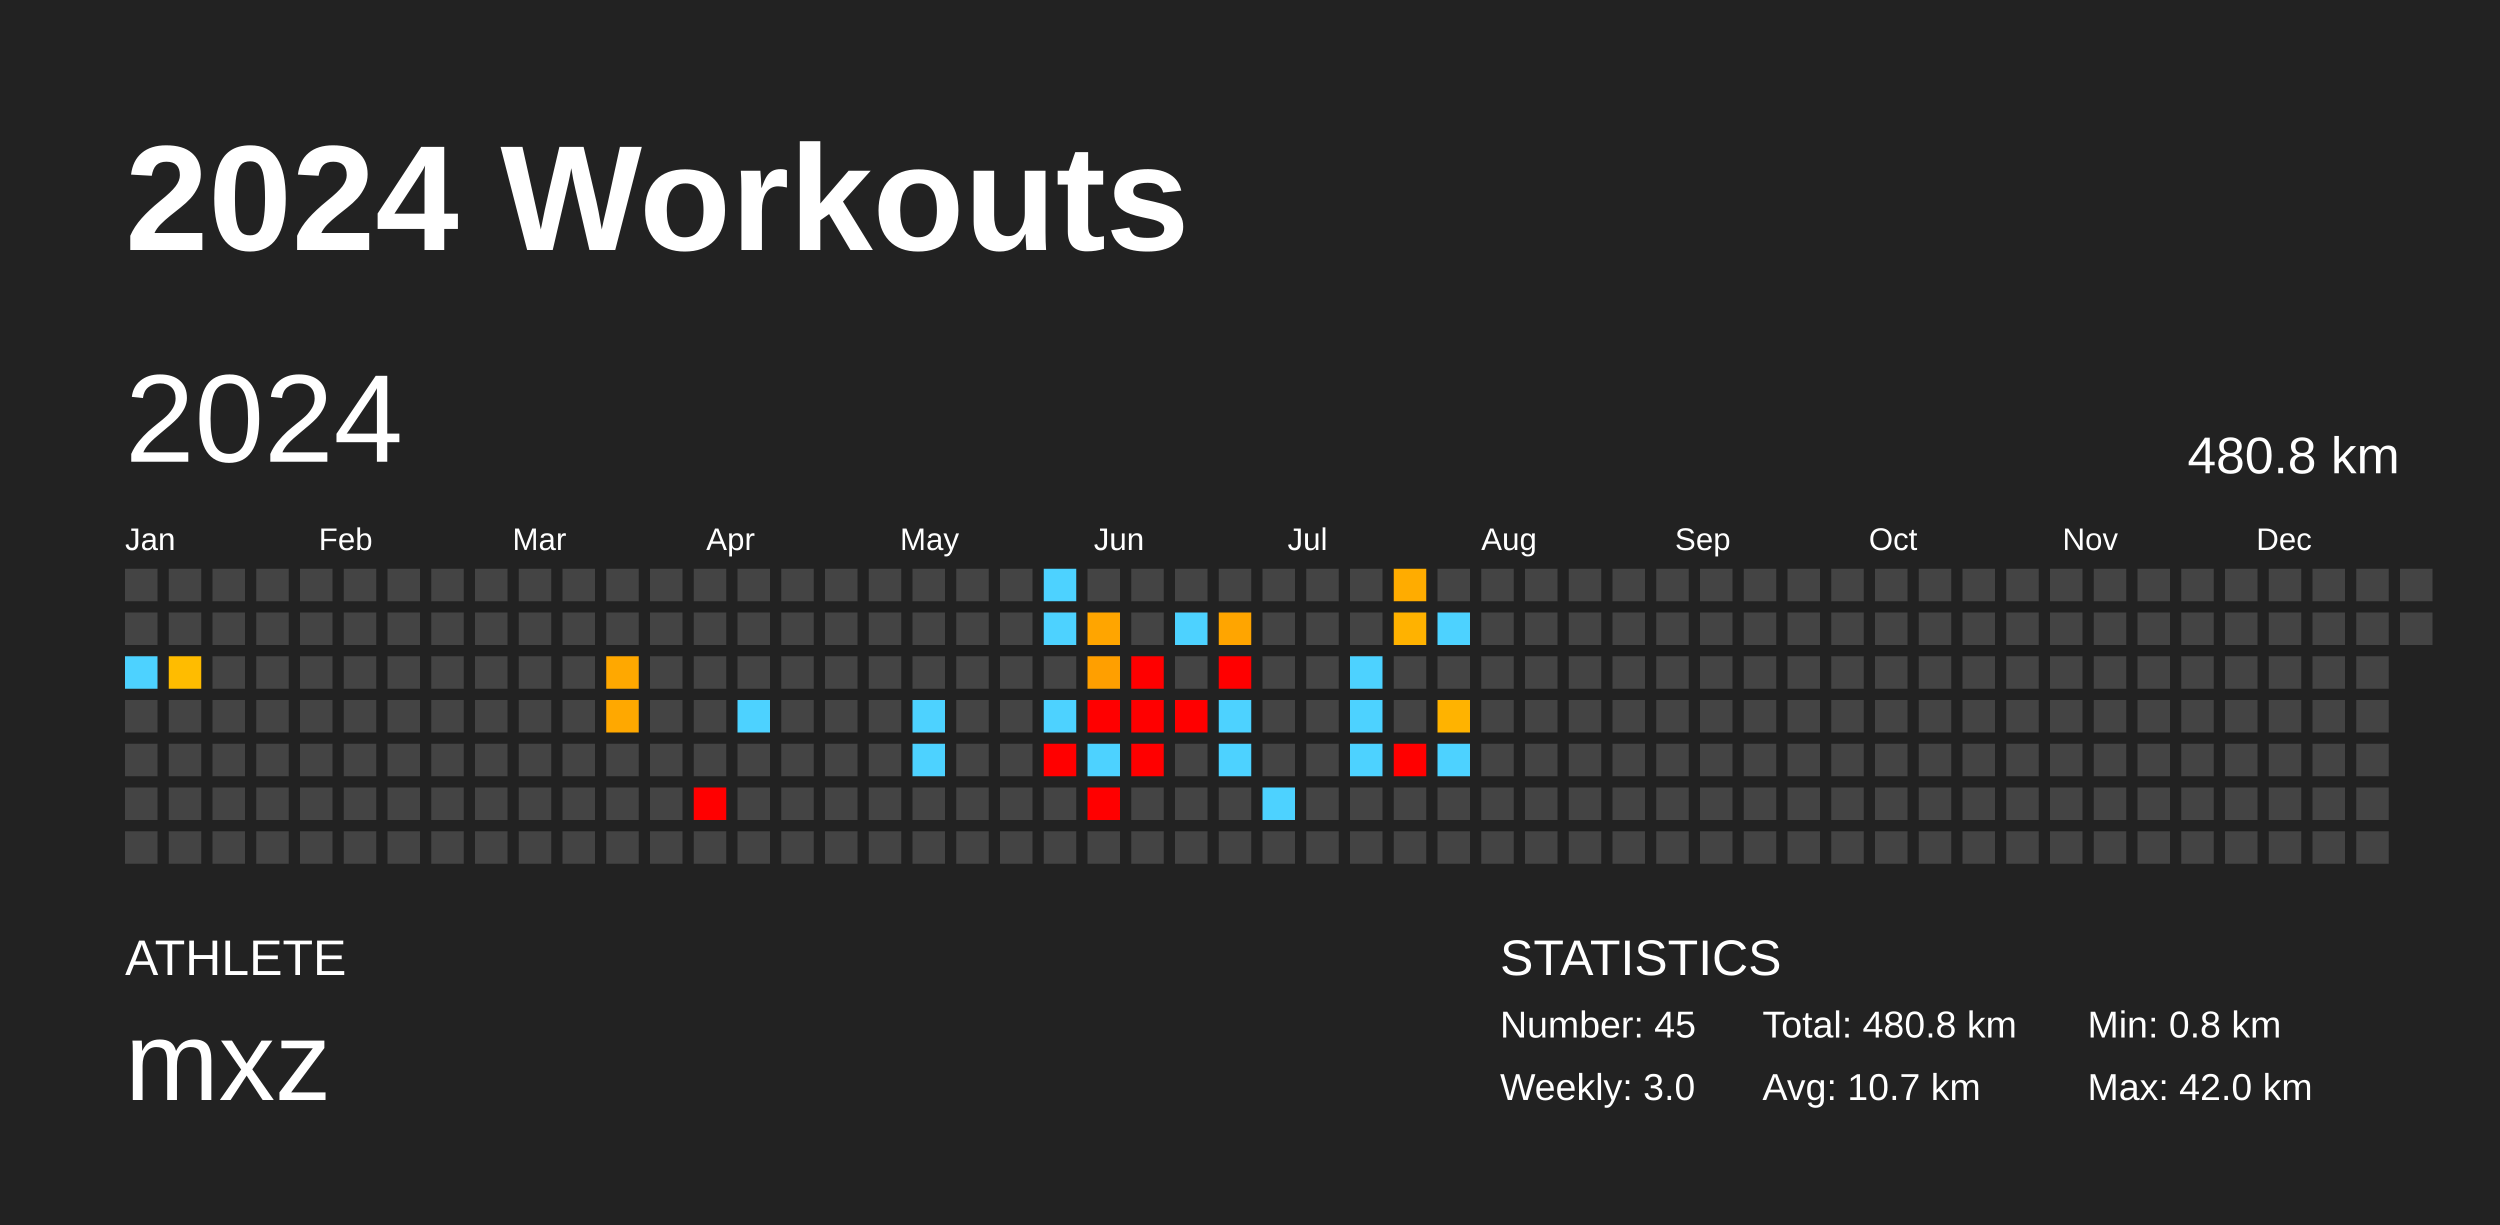
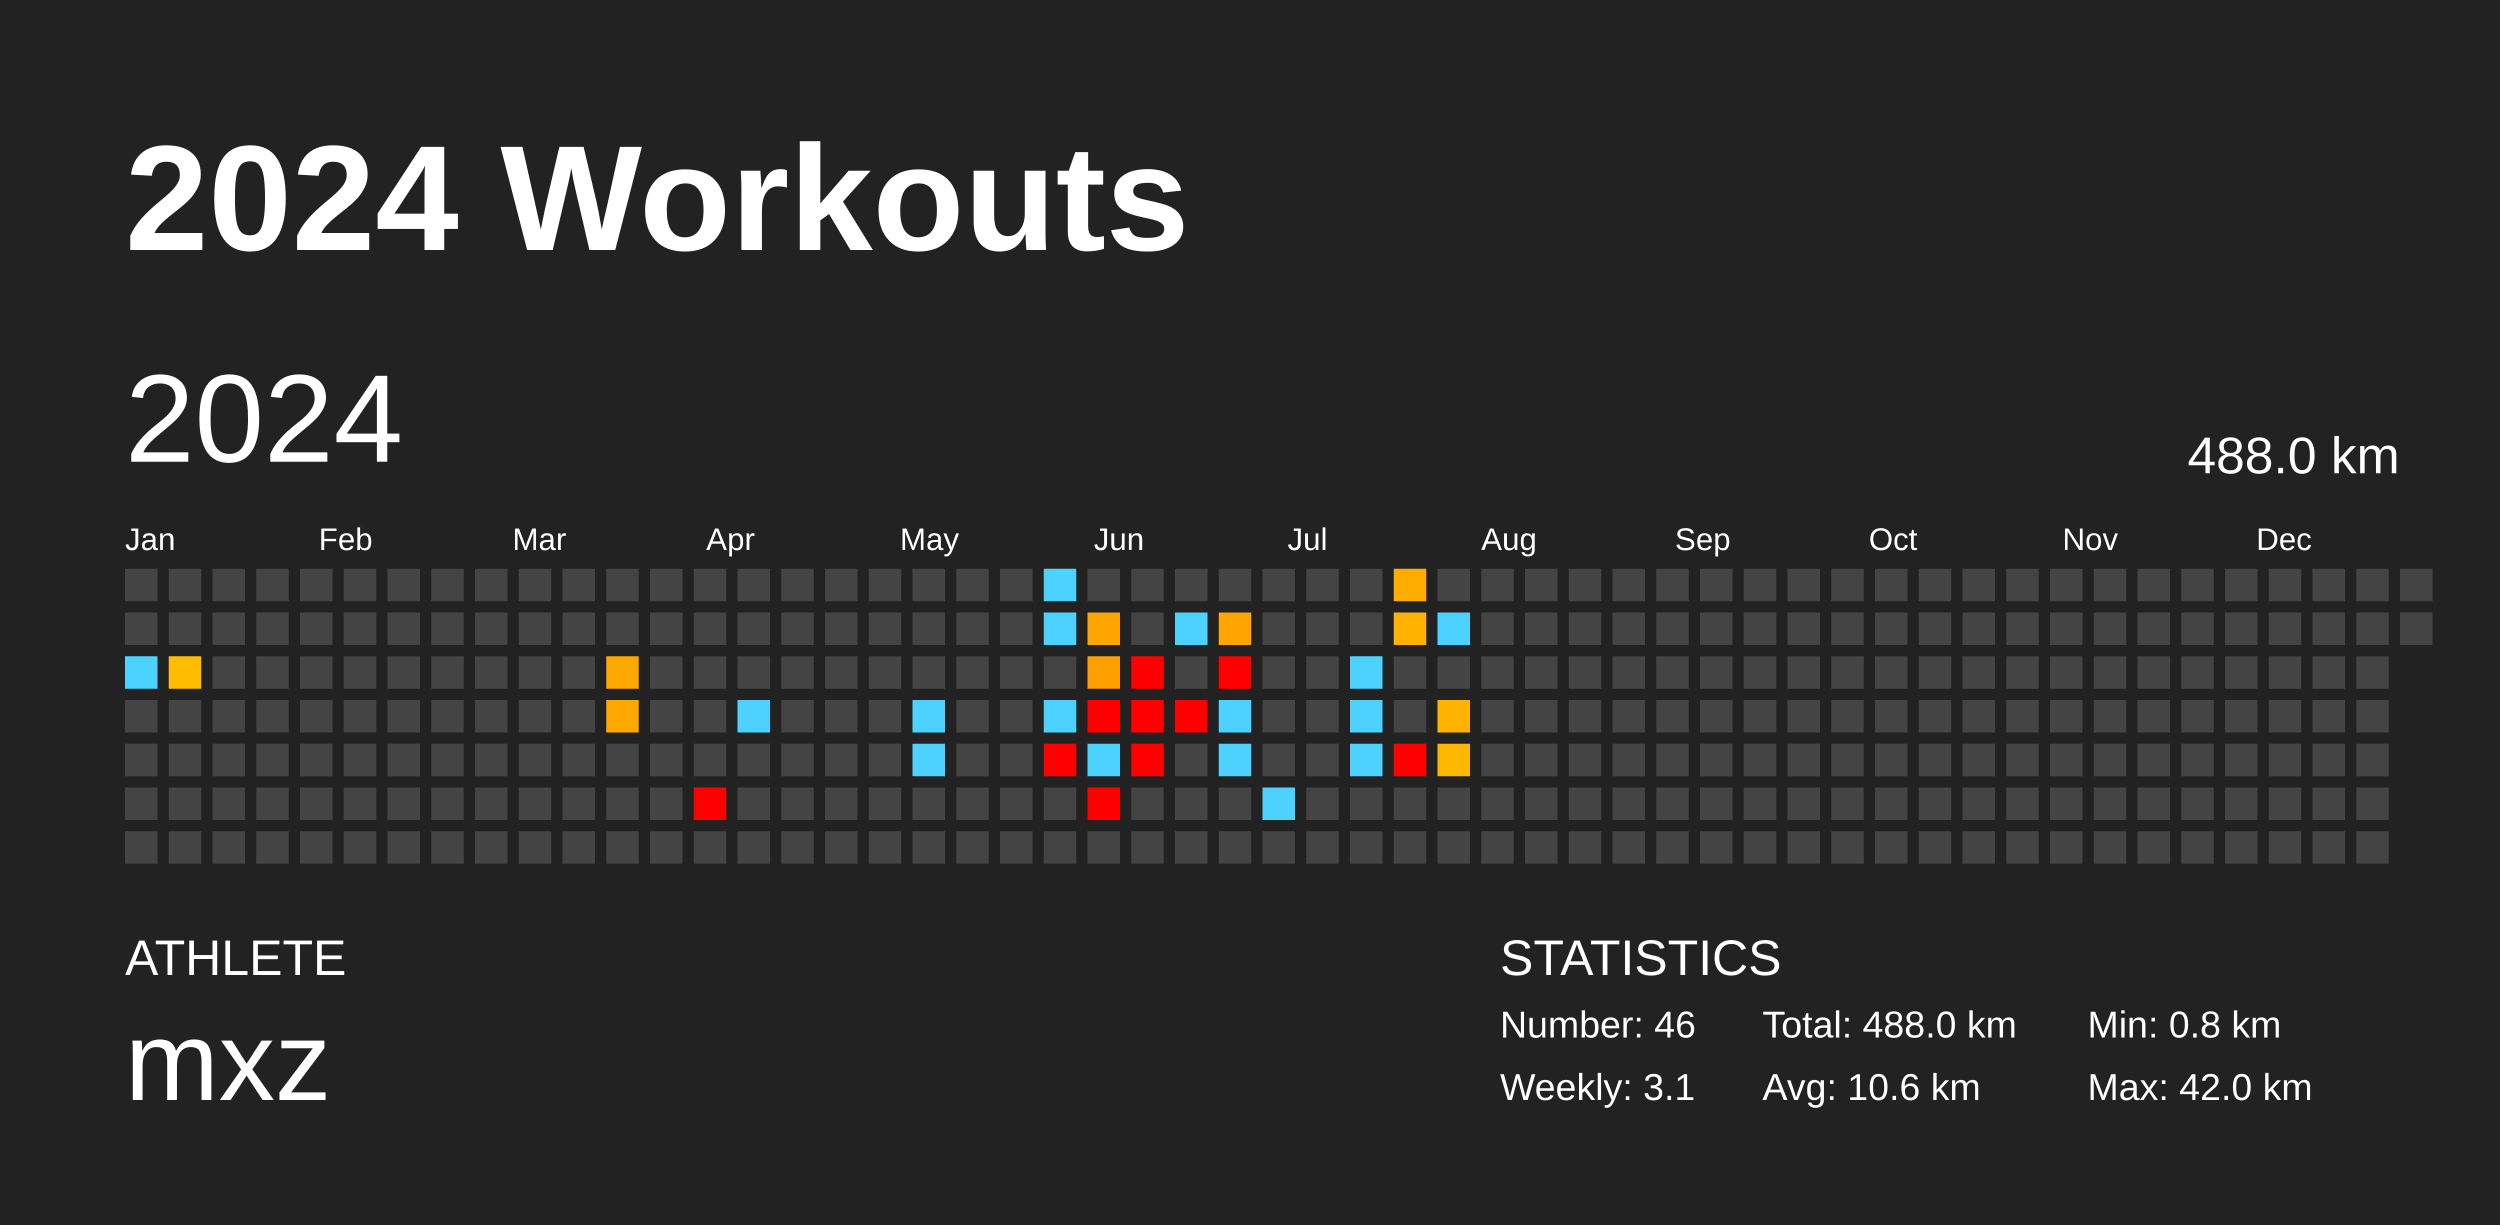
<svg xmlns="http://www.w3.org/2000/svg" baseProfile="full" height="98mm" version="1.1" viewBox="0,0,200,98" width="200mm">
  <defs />
  <rect fill="#222222" height="98" width="200" x="0" y="0" />
  <text fill="#FFFFFF" style="font-size:12px; font-family:Arial; font-weight:bold;" x="10" y="20">2024 Workouts</text>
  <text fill="#FFFFFF" style="font-size:4px; font-family:Arial" x="10" y="78">ATHLETE</text>
  <text fill="#FFFFFF" style="font-size:9px; font-family:Arial" x="10" y="88">mxz</text>
  <text fill="#FFFFFF" style="font-size:4px; font-family:Arial" x="120" y="78">STATISTICS</text>
-   <text fill="#FFFFFF" style="font-size:3px; font-family:Arial" x="120" y="83">Number: 45</text>
-   <text fill="#FFFFFF" style="font-size:3px; font-family:Arial" x="120" y="88">Weekly: 3.0</text>
-   <text fill="#FFFFFF" style="font-size:3px; font-family:Arial" x="141" y="83">Total: 480.8 km</text>
-   <text fill="#FFFFFF" style="font-size:3px; font-family:Arial" x="141" y="88">Avg: 10.7 km</text>
+   <text fill="#FFFFFF" style="font-size:3px; font-family:Arial" x="120" y="83">Number: 46</text>
+   <text fill="#FFFFFF" style="font-size:3px; font-family:Arial" x="120" y="88">Weekly: 3.1</text>
+   <text fill="#FFFFFF" style="font-size:3px; font-family:Arial" x="141" y="83">Total: 488.0 km</text>
+   <text fill="#FFFFFF" style="font-size:3px; font-family:Arial" x="141" y="88">Avg: 10.6 km</text>
  <text fill="#FFFFFF" style="font-size:3px; font-family:Arial" x="167" y="83">Min: 0.8 km</text>
  <text fill="#FFFFFF" style="font-size:3px; font-family:Arial" x="167" y="88">Max: 42.0 km</text>
  <text dominant-baseline="hanging" fill="#FFFFFF" style="font-size:10.0px; font-family:Arial;" x="10" y="30">2024</text>
-   <text dominant-baseline="hanging" fill="#FFFFFF" style="font-size:4.125px; font-family:Arial;" x="175" y="35">480.8 km</text>
+   <text dominant-baseline="hanging" fill="#FFFFFF" style="font-size:4.125px; font-family:Arial;" x="175" y="35">488.0 km</text>
  <text fill="#FFFFFF" style="font-size:2.5px; font-family:Arial" x="10.0" y="44">Jan</text>
  <text fill="#FFFFFF" style="font-size:2.5px; font-family:Arial" x="25.5" y="44">Feb</text>
  <text fill="#FFFFFF" style="font-size:2.5px; font-family:Arial" x="41.0" y="44">Mar</text>
  <text fill="#FFFFFF" style="font-size:2.5px; font-family:Arial" x="56.5" y="44">Apr</text>
  <text fill="#FFFFFF" style="font-size:2.5px; font-family:Arial" x="72.0" y="44">May</text>
  <text fill="#FFFFFF" style="font-size:2.5px; font-family:Arial" x="87.5" y="44">Jun</text>
  <text fill="#FFFFFF" style="font-size:2.5px; font-family:Arial" x="103.0" y="44">Jul</text>
  <text fill="#FFFFFF" style="font-size:2.5px; font-family:Arial" x="118.5" y="44">Aug</text>
  <text fill="#FFFFFF" style="font-size:2.5px; font-family:Arial" x="134.0" y="44">Sep</text>
  <text fill="#FFFFFF" style="font-size:2.5px; font-family:Arial" x="149.5" y="44">Oct</text>
  <text fill="#FFFFFF" style="font-size:2.5px; font-family:Arial" x="165.0" y="44">Nov</text>
  <text fill="#FFFFFF" style="font-size:2.5px; font-family:Arial" x="180.5" y="44">Dec</text>
  <rect fill="#444444" height="2.6" width="2.6" x="10.0" y="45.5" />
  <rect fill="#444444" height="2.6" width="2.6" x="10.0" y="49.0" />
  <rect fill="#4dd2ff" height="2.6" width="2.6" x="10.0" y="52.5" />
  <rect fill="#444444" height="2.6" width="2.6" x="10.0" y="56.0" />
  <rect fill="#444444" height="2.6" width="2.6" x="10.0" y="59.5" />
  <rect fill="#444444" height="2.6" width="2.6" x="10.0" y="63.0" />
  <rect fill="#444444" height="2.6" width="2.6" x="10.0" y="66.5" />
  <rect fill="#444444" height="2.6" width="2.6" x="13.5" y="45.5" />
  <rect fill="#444444" height="2.6" width="2.6" x="13.5" y="49.0" />
  <rect fill="#ffbc00" height="2.6" width="2.6" x="13.5" y="52.5" />
  <rect fill="#444444" height="2.6" width="2.6" x="13.5" y="56.0" />
  <rect fill="#444444" height="2.6" width="2.6" x="13.5" y="59.5" />
  <rect fill="#444444" height="2.6" width="2.6" x="13.5" y="63.0" />
  <rect fill="#444444" height="2.6" width="2.6" x="13.5" y="66.5" />
  <rect fill="#444444" height="2.6" width="2.6" x="17.0" y="45.5" />
  <rect fill="#444444" height="2.6" width="2.6" x="17.0" y="49.0" />
  <rect fill="#444444" height="2.6" width="2.6" x="17.0" y="52.5" />
  <rect fill="#444444" height="2.6" width="2.6" x="17.0" y="56.0" />
  <rect fill="#444444" height="2.6" width="2.6" x="17.0" y="59.5" />
  <rect fill="#444444" height="2.6" width="2.6" x="17.0" y="63.0" />
  <rect fill="#444444" height="2.6" width="2.6" x="17.0" y="66.5" />
  <rect fill="#444444" height="2.6" width="2.6" x="20.5" y="45.5" />
  <rect fill="#444444" height="2.6" width="2.6" x="20.5" y="49.0" />
  <rect fill="#444444" height="2.6" width="2.6" x="20.5" y="52.5" />
  <rect fill="#444444" height="2.6" width="2.6" x="20.5" y="56.0" />
  <rect fill="#444444" height="2.6" width="2.6" x="20.5" y="59.5" />
  <rect fill="#444444" height="2.6" width="2.6" x="20.5" y="63.0" />
  <rect fill="#444444" height="2.6" width="2.6" x="20.5" y="66.5" />
  <rect fill="#444444" height="2.6" width="2.6" x="24.0" y="45.5" />
  <rect fill="#444444" height="2.6" width="2.6" x="24.0" y="49.0" />
  <rect fill="#444444" height="2.6" width="2.6" x="24.0" y="52.5" />
  <rect fill="#444444" height="2.6" width="2.6" x="24.0" y="56.0" />
  <rect fill="#444444" height="2.6" width="2.6" x="24.0" y="59.5" />
  <rect fill="#444444" height="2.6" width="2.6" x="24.0" y="63.0" />
  <rect fill="#444444" height="2.6" width="2.6" x="24.0" y="66.5" />
  <rect fill="#444444" height="2.6" width="2.6" x="27.5" y="45.5" />
  <rect fill="#444444" height="2.6" width="2.6" x="27.5" y="49.0" />
  <rect fill="#444444" height="2.6" width="2.6" x="27.5" y="52.5" />
  <rect fill="#444444" height="2.6" width="2.6" x="27.5" y="56.0" />
  <rect fill="#444444" height="2.6" width="2.6" x="27.5" y="59.5" />
  <rect fill="#444444" height="2.6" width="2.6" x="27.5" y="63.0" />
  <rect fill="#444444" height="2.6" width="2.6" x="27.5" y="66.5" />
  <rect fill="#444444" height="2.6" width="2.6" x="31.0" y="45.5" />
  <rect fill="#444444" height="2.6" width="2.6" x="31.0" y="49.0" />
  <rect fill="#444444" height="2.6" width="2.6" x="31.0" y="52.5" />
  <rect fill="#444444" height="2.6" width="2.6" x="31.0" y="56.0" />
  <rect fill="#444444" height="2.6" width="2.6" x="31.0" y="59.5" />
  <rect fill="#444444" height="2.6" width="2.6" x="31.0" y="63.0" />
  <rect fill="#444444" height="2.6" width="2.6" x="31.0" y="66.5" />
  <rect fill="#444444" height="2.6" width="2.6" x="34.5" y="45.5" />
  <rect fill="#444444" height="2.6" width="2.6" x="34.5" y="49.0" />
  <rect fill="#444444" height="2.6" width="2.6" x="34.5" y="52.5" />
  <rect fill="#444444" height="2.6" width="2.6" x="34.5" y="56.0" />
  <rect fill="#444444" height="2.6" width="2.6" x="34.5" y="59.5" />
  <rect fill="#444444" height="2.6" width="2.6" x="34.5" y="63.0" />
  <rect fill="#444444" height="2.6" width="2.6" x="34.5" y="66.5" />
  <rect fill="#444444" height="2.6" width="2.6" x="38.0" y="45.5" />
  <rect fill="#444444" height="2.6" width="2.6" x="38.0" y="49.0" />
  <rect fill="#444444" height="2.6" width="2.6" x="38.0" y="52.5" />
  <rect fill="#444444" height="2.6" width="2.6" x="38.0" y="56.0" />
  <rect fill="#444444" height="2.6" width="2.6" x="38.0" y="59.5" />
  <rect fill="#444444" height="2.6" width="2.6" x="38.0" y="63.0" />
  <rect fill="#444444" height="2.6" width="2.6" x="38.0" y="66.5" />
  <rect fill="#444444" height="2.6" width="2.6" x="41.5" y="45.5" />
  <rect fill="#444444" height="2.6" width="2.6" x="41.5" y="49.0" />
  <rect fill="#444444" height="2.6" width="2.6" x="41.5" y="52.5" />
  <rect fill="#444444" height="2.6" width="2.6" x="41.5" y="56.0" />
  <rect fill="#444444" height="2.6" width="2.6" x="41.5" y="59.5" />
  <rect fill="#444444" height="2.6" width="2.6" x="41.5" y="63.0" />
  <rect fill="#444444" height="2.6" width="2.6" x="41.5" y="66.5" />
  <rect fill="#444444" height="2.6" width="2.6" x="45.0" y="45.5" />
  <rect fill="#444444" height="2.6" width="2.6" x="45.0" y="49.0" />
  <rect fill="#444444" height="2.6" width="2.6" x="45.0" y="52.5" />
  <rect fill="#444444" height="2.6" width="2.6" x="45.0" y="56.0" />
  <rect fill="#444444" height="2.6" width="2.6" x="45.0" y="59.5" />
  <rect fill="#444444" height="2.6" width="2.6" x="45.0" y="63.0" />
  <rect fill="#444444" height="2.6" width="2.6" x="45.0" y="66.5" />
  <rect fill="#444444" height="2.6" width="2.6" x="48.5" y="45.5" />
  <rect fill="#444444" height="2.6" width="2.6" x="48.5" y="49.0" />
  <rect fill="#ffa800" height="2.6" width="2.6" x="48.5" y="52.5" />
  <rect fill="#ffa800" height="2.6" width="2.6" x="48.5" y="56.0" />
  <rect fill="#444444" height="2.6" width="2.6" x="48.5" y="59.5" />
  <rect fill="#444444" height="2.6" width="2.6" x="48.5" y="63.0" />
  <rect fill="#444444" height="2.6" width="2.6" x="48.5" y="66.5" />
  <rect fill="#444444" height="2.6" width="2.6" x="52.0" y="45.5" />
  <rect fill="#444444" height="2.6" width="2.6" x="52.0" y="49.0" />
  <rect fill="#444444" height="2.6" width="2.6" x="52.0" y="52.5" />
  <rect fill="#444444" height="2.6" width="2.6" x="52.0" y="56.0" />
  <rect fill="#444444" height="2.6" width="2.6" x="52.0" y="59.5" />
  <rect fill="#444444" height="2.6" width="2.6" x="52.0" y="63.0" />
  <rect fill="#444444" height="2.6" width="2.6" x="52.0" y="66.5" />
  <rect fill="#444444" height="2.6" width="2.6" x="55.5" y="45.5" />
  <rect fill="#444444" height="2.6" width="2.6" x="55.5" y="49.0" />
  <rect fill="#444444" height="2.6" width="2.6" x="55.5" y="52.5" />
  <rect fill="#444444" height="2.6" width="2.6" x="55.5" y="56.0" />
  <rect fill="#444444" height="2.6" width="2.6" x="55.5" y="59.5" />
  <rect fill="red" height="2.6" width="2.6" x="55.5" y="63.0" />
  <rect fill="#444444" height="2.6" width="2.6" x="55.5" y="66.5" />
  <rect fill="#444444" height="2.6" width="2.6" x="59.0" y="45.5" />
  <rect fill="#444444" height="2.6" width="2.6" x="59.0" y="49.0" />
  <rect fill="#444444" height="2.6" width="2.6" x="59.0" y="52.5" />
  <rect fill="#4dd2ff" height="2.6" width="2.6" x="59.0" y="56.0" />
  <rect fill="#444444" height="2.6" width="2.6" x="59.0" y="59.5" />
  <rect fill="#444444" height="2.6" width="2.6" x="59.0" y="63.0" />
  <rect fill="#444444" height="2.6" width="2.6" x="59.0" y="66.5" />
  <rect fill="#444444" height="2.6" width="2.6" x="62.5" y="45.5" />
  <rect fill="#444444" height="2.6" width="2.6" x="62.5" y="49.0" />
  <rect fill="#444444" height="2.6" width="2.6" x="62.5" y="52.5" />
  <rect fill="#444444" height="2.6" width="2.6" x="62.5" y="56.0" />
  <rect fill="#444444" height="2.6" width="2.6" x="62.5" y="59.5" />
  <rect fill="#444444" height="2.6" width="2.6" x="62.5" y="63.0" />
  <rect fill="#444444" height="2.6" width="2.6" x="62.5" y="66.5" />
  <rect fill="#444444" height="2.6" width="2.6" x="66.0" y="45.5" />
  <rect fill="#444444" height="2.6" width="2.6" x="66.0" y="49.0" />
  <rect fill="#444444" height="2.6" width="2.6" x="66.0" y="52.5" />
  <rect fill="#444444" height="2.6" width="2.6" x="66.0" y="56.0" />
  <rect fill="#444444" height="2.6" width="2.6" x="66.0" y="59.5" />
  <rect fill="#444444" height="2.6" width="2.6" x="66.0" y="63.0" />
  <rect fill="#444444" height="2.6" width="2.6" x="66.0" y="66.5" />
  <rect fill="#444444" height="2.6" width="2.6" x="69.5" y="45.5" />
  <rect fill="#444444" height="2.6" width="2.6" x="69.5" y="49.0" />
  <rect fill="#444444" height="2.6" width="2.6" x="69.5" y="52.5" />
  <rect fill="#444444" height="2.6" width="2.6" x="69.5" y="56.0" />
  <rect fill="#444444" height="2.6" width="2.6" x="69.5" y="59.5" />
  <rect fill="#444444" height="2.6" width="2.6" x="69.5" y="63.0" />
  <rect fill="#444444" height="2.6" width="2.6" x="69.5" y="66.5" />
  <rect fill="#444444" height="2.6" width="2.6" x="73.0" y="45.5" />
  <rect fill="#444444" height="2.6" width="2.6" x="73.0" y="49.0" />
  <rect fill="#444444" height="2.6" width="2.6" x="73.0" y="52.5" />
  <rect fill="#4dd2ff" height="2.6" width="2.6" x="73.0" y="56.0" />
  <rect fill="#4dd2ff" height="2.6" width="2.6" x="73.0" y="59.5" />
  <rect fill="#444444" height="2.6" width="2.6" x="73.0" y="63.0" />
  <rect fill="#444444" height="2.6" width="2.6" x="73.0" y="66.5" />
  <rect fill="#444444" height="2.6" width="2.6" x="76.5" y="45.5" />
  <rect fill="#444444" height="2.6" width="2.6" x="76.5" y="49.0" />
  <rect fill="#444444" height="2.6" width="2.6" x="76.5" y="52.5" />
  <rect fill="#444444" height="2.6" width="2.6" x="76.5" y="56.0" />
  <rect fill="#444444" height="2.6" width="2.6" x="76.5" y="59.5" />
  <rect fill="#444444" height="2.6" width="2.6" x="76.5" y="63.0" />
  <rect fill="#444444" height="2.6" width="2.6" x="76.5" y="66.5" />
  <rect fill="#444444" height="2.6" width="2.6" x="80.0" y="45.5" />
  <rect fill="#444444" height="2.6" width="2.6" x="80.0" y="49.0" />
  <rect fill="#444444" height="2.6" width="2.6" x="80.0" y="52.5" />
  <rect fill="#444444" height="2.6" width="2.6" x="80.0" y="56.0" />
  <rect fill="#444444" height="2.6" width="2.6" x="80.0" y="59.5" />
  <rect fill="#444444" height="2.6" width="2.6" x="80.0" y="63.0" />
  <rect fill="#444444" height="2.6" width="2.6" x="80.0" y="66.5" />
  <rect fill="#4dd2ff" height="2.6" width="2.6" x="83.5" y="45.5" />
  <rect fill="#4dd2ff" height="2.6" width="2.6" x="83.5" y="49.0" />
  <rect fill="#444444" height="2.6" width="2.6" x="83.5" y="52.5" />
  <rect fill="#4dd2ff" height="2.6" width="2.6" x="83.5" y="56.0" />
  <rect fill="red" height="2.6" width="2.6" x="83.5" y="59.5" />
  <rect fill="#444444" height="2.6" width="2.6" x="83.5" y="63.0" />
  <rect fill="#444444" height="2.6" width="2.6" x="83.5" y="66.5" />
  <rect fill="#444444" height="2.6" width="2.6" x="87.0" y="45.5" />
  <rect fill="#ffa500" height="2.6" width="2.6" x="87.0" y="49.0" />
  <rect fill="#ff9f00" height="2.6" width="2.6" x="87.0" y="52.5" />
  <rect fill="red" height="2.6" width="2.6" x="87.0" y="56.0" />
  <rect fill="#4dd2ff" height="2.6" width="2.6" x="87.0" y="59.5" />
  <rect fill="red" height="2.6" width="2.6" x="87.0" y="63.0" />
  <rect fill="#444444" height="2.6" width="2.6" x="87.0" y="66.5" />
  <rect fill="#444444" height="2.6" width="2.6" x="90.5" y="45.5" />
  <rect fill="#444444" height="2.6" width="2.6" x="90.5" y="49.0" />
  <rect fill="red" height="2.6" width="2.6" x="90.5" y="52.5" />
  <rect fill="red" height="2.6" width="2.6" x="90.5" y="56.0" />
  <rect fill="red" height="2.6" width="2.6" x="90.5" y="59.5" />
  <rect fill="#444444" height="2.6" width="2.6" x="90.5" y="63.0" />
  <rect fill="#444444" height="2.6" width="2.6" x="90.5" y="66.5" />
  <rect fill="#444444" height="2.6" width="2.6" x="94.0" y="45.5" />
  <rect fill="#4dd2ff" height="2.6" width="2.6" x="94.0" y="49.0" />
  <rect fill="#444444" height="2.6" width="2.6" x="94.0" y="52.5" />
  <rect fill="red" height="2.6" width="2.6" x="94.0" y="56.0" />
  <rect fill="#444444" height="2.6" width="2.6" x="94.0" y="59.5" />
  <rect fill="#444444" height="2.6" width="2.6" x="94.0" y="63.0" />
  <rect fill="#444444" height="2.6" width="2.6" x="94.0" y="66.5" />
  <rect fill="#444444" height="2.6" width="2.6" x="97.5" y="45.5" />
  <rect fill="#ffa500" height="2.6" width="2.6" x="97.5" y="49.0" />
  <rect fill="red" height="2.6" width="2.6" x="97.5" y="52.5" />
  <rect fill="#4dd2ff" height="2.6" width="2.6" x="97.5" y="56.0" />
  <rect fill="#4dd2ff" height="2.6" width="2.6" x="97.5" y="59.5" />
  <rect fill="#444444" height="2.6" width="2.6" x="97.5" y="63.0" />
  <rect fill="#444444" height="2.6" width="2.6" x="97.5" y="66.5" />
  <rect fill="#444444" height="2.6" width="2.6" x="101.0" y="45.5" />
  <rect fill="#444444" height="2.6" width="2.6" x="101.0" y="49.0" />
  <rect fill="#444444" height="2.6" width="2.6" x="101.0" y="52.5" />
  <rect fill="#444444" height="2.6" width="2.6" x="101.0" y="56.0" />
  <rect fill="#444444" height="2.6" width="2.6" x="101.0" y="59.5" />
  <rect fill="#4dd2ff" height="2.6" width="2.6" x="101.0" y="63.0" />
  <rect fill="#444444" height="2.6" width="2.6" x="101.0" y="66.5" />
  <rect fill="#444444" height="2.6" width="2.6" x="104.5" y="45.5" />
  <rect fill="#444444" height="2.6" width="2.6" x="104.5" y="49.0" />
  <rect fill="#444444" height="2.6" width="2.6" x="104.5" y="52.5" />
  <rect fill="#444444" height="2.6" width="2.6" x="104.5" y="56.0" />
  <rect fill="#444444" height="2.6" width="2.6" x="104.5" y="59.5" />
  <rect fill="#444444" height="2.6" width="2.6" x="104.5" y="63.0" />
  <rect fill="#444444" height="2.6" width="2.6" x="104.5" y="66.5" />
  <rect fill="#444444" height="2.6" width="2.6" x="108.0" y="45.5" />
  <rect fill="#444444" height="2.6" width="2.6" x="108.0" y="49.0" />
  <rect fill="#4dd2ff" height="2.6" width="2.6" x="108.0" y="52.5" />
  <rect fill="#4dd2ff" height="2.6" width="2.6" x="108.0" y="56.0" />
  <rect fill="#4dd2ff" height="2.6" width="2.6" x="108.0" y="59.5" />
  <rect fill="#444444" height="2.6" width="2.6" x="108.0" y="63.0" />
  <rect fill="#444444" height="2.6" width="2.6" x="108.0" y="66.5" />
  <rect fill="#ffac00" height="2.6" width="2.6" x="111.5" y="45.5" />
  <rect fill="#ffb200" height="2.6" width="2.6" x="111.5" y="49.0" />
  <rect fill="#444444" height="2.6" width="2.6" x="111.5" y="52.5" />
  <rect fill="#444444" height="2.6" width="2.6" x="111.5" y="56.0" />
  <rect fill="red" height="2.6" width="2.6" x="111.5" y="59.5" />
  <rect fill="#444444" height="2.6" width="2.6" x="111.5" y="63.0" />
  <rect fill="#444444" height="2.6" width="2.6" x="111.5" y="66.5" />
  <rect fill="#444444" height="2.6" width="2.6" x="115.0" y="45.5" />
  <rect fill="#4dd2ff" height="2.6" width="2.6" x="115.0" y="49.0" />
  <rect fill="#444444" height="2.6" width="2.6" x="115.0" y="52.5" />
  <rect fill="#ffb300" height="2.6" width="2.6" x="115.0" y="56.0" />
-   <rect fill="#4dd2ff" height="2.6" width="2.6" x="115.0" y="59.5" />
+   <rect fill="#ffb800" height="2.6" width="2.6" x="115.0" y="59.5" />
  <rect fill="#444444" height="2.6" width="2.6" x="115.0" y="63.0" />
  <rect fill="#444444" height="2.6" width="2.6" x="115.0" y="66.5" />
  <rect fill="#444444" height="2.6" width="2.6" x="118.5" y="45.5" />
  <rect fill="#444444" height="2.6" width="2.6" x="118.5" y="49.0" />
  <rect fill="#444444" height="2.6" width="2.6" x="118.5" y="52.5" />
  <rect fill="#444444" height="2.6" width="2.6" x="118.5" y="56.0" />
  <rect fill="#444444" height="2.6" width="2.6" x="118.5" y="59.5" />
  <rect fill="#444444" height="2.6" width="2.6" x="118.5" y="63.0" />
  <rect fill="#444444" height="2.6" width="2.6" x="118.5" y="66.5" />
  <rect fill="#444444" height="2.6" width="2.6" x="122.0" y="45.5" />
  <rect fill="#444444" height="2.6" width="2.6" x="122.0" y="49.0" />
  <rect fill="#444444" height="2.6" width="2.6" x="122.0" y="52.5" />
  <rect fill="#444444" height="2.6" width="2.6" x="122.0" y="56.0" />
  <rect fill="#444444" height="2.6" width="2.6" x="122.0" y="59.5" />
  <rect fill="#444444" height="2.6" width="2.6" x="122.0" y="63.0" />
  <rect fill="#444444" height="2.6" width="2.6" x="122.0" y="66.5" />
  <rect fill="#444444" height="2.6" width="2.6" x="125.5" y="45.5" />
  <rect fill="#444444" height="2.6" width="2.6" x="125.5" y="49.0" />
  <rect fill="#444444" height="2.6" width="2.6" x="125.5" y="52.5" />
  <rect fill="#444444" height="2.6" width="2.6" x="125.5" y="56.0" />
  <rect fill="#444444" height="2.6" width="2.6" x="125.5" y="59.5" />
  <rect fill="#444444" height="2.6" width="2.6" x="125.5" y="63.0" />
  <rect fill="#444444" height="2.6" width="2.6" x="125.5" y="66.5" />
  <rect fill="#444444" height="2.6" width="2.6" x="129.0" y="45.5" />
  <rect fill="#444444" height="2.6" width="2.6" x="129.0" y="49.0" />
  <rect fill="#444444" height="2.6" width="2.6" x="129.0" y="52.5" />
  <rect fill="#444444" height="2.6" width="2.6" x="129.0" y="56.0" />
  <rect fill="#444444" height="2.6" width="2.6" x="129.0" y="59.5" />
  <rect fill="#444444" height="2.6" width="2.6" x="129.0" y="63.0" />
  <rect fill="#444444" height="2.6" width="2.6" x="129.0" y="66.5" />
  <rect fill="#444444" height="2.6" width="2.6" x="132.5" y="45.5" />
  <rect fill="#444444" height="2.6" width="2.6" x="132.5" y="49.0" />
  <rect fill="#444444" height="2.6" width="2.6" x="132.5" y="52.5" />
  <rect fill="#444444" height="2.6" width="2.6" x="132.5" y="56.0" />
  <rect fill="#444444" height="2.6" width="2.6" x="132.5" y="59.5" />
  <rect fill="#444444" height="2.6" width="2.6" x="132.5" y="63.0" />
  <rect fill="#444444" height="2.6" width="2.6" x="132.5" y="66.5" />
  <rect fill="#444444" height="2.6" width="2.6" x="136.0" y="45.5" />
  <rect fill="#444444" height="2.6" width="2.6" x="136.0" y="49.0" />
  <rect fill="#444444" height="2.6" width="2.6" x="136.0" y="52.5" />
  <rect fill="#444444" height="2.6" width="2.6" x="136.0" y="56.0" />
  <rect fill="#444444" height="2.6" width="2.6" x="136.0" y="59.5" />
  <rect fill="#444444" height="2.6" width="2.6" x="136.0" y="63.0" />
  <rect fill="#444444" height="2.6" width="2.6" x="136.0" y="66.5" />
  <rect fill="#444444" height="2.6" width="2.6" x="139.5" y="45.5" />
  <rect fill="#444444" height="2.6" width="2.6" x="139.5" y="49.0" />
  <rect fill="#444444" height="2.6" width="2.6" x="139.5" y="52.5" />
  <rect fill="#444444" height="2.6" width="2.6" x="139.5" y="56.0" />
  <rect fill="#444444" height="2.6" width="2.6" x="139.5" y="59.5" />
  <rect fill="#444444" height="2.6" width="2.6" x="139.5" y="63.0" />
  <rect fill="#444444" height="2.6" width="2.6" x="139.5" y="66.5" />
  <rect fill="#444444" height="2.6" width="2.6" x="143.0" y="45.5" />
  <rect fill="#444444" height="2.6" width="2.6" x="143.0" y="49.0" />
  <rect fill="#444444" height="2.6" width="2.6" x="143.0" y="52.5" />
  <rect fill="#444444" height="2.6" width="2.6" x="143.0" y="56.0" />
  <rect fill="#444444" height="2.6" width="2.6" x="143.0" y="59.5" />
  <rect fill="#444444" height="2.6" width="2.6" x="143.0" y="63.0" />
  <rect fill="#444444" height="2.6" width="2.6" x="143.0" y="66.5" />
  <rect fill="#444444" height="2.6" width="2.6" x="146.5" y="45.5" />
  <rect fill="#444444" height="2.6" width="2.6" x="146.5" y="49.0" />
  <rect fill="#444444" height="2.6" width="2.6" x="146.5" y="52.5" />
  <rect fill="#444444" height="2.6" width="2.6" x="146.5" y="56.0" />
  <rect fill="#444444" height="2.6" width="2.6" x="146.5" y="59.5" />
  <rect fill="#444444" height="2.6" width="2.6" x="146.5" y="63.0" />
  <rect fill="#444444" height="2.6" width="2.6" x="146.5" y="66.5" />
  <rect fill="#444444" height="2.6" width="2.6" x="150.0" y="45.5" />
  <rect fill="#444444" height="2.6" width="2.6" x="150.0" y="49.0" />
  <rect fill="#444444" height="2.6" width="2.6" x="150.0" y="52.5" />
  <rect fill="#444444" height="2.6" width="2.6" x="150.0" y="56.0" />
  <rect fill="#444444" height="2.6" width="2.6" x="150.0" y="59.5" />
  <rect fill="#444444" height="2.6" width="2.6" x="150.0" y="63.0" />
  <rect fill="#444444" height="2.6" width="2.6" x="150.0" y="66.5" />
  <rect fill="#444444" height="2.6" width="2.6" x="153.5" y="45.5" />
  <rect fill="#444444" height="2.6" width="2.6" x="153.5" y="49.0" />
  <rect fill="#444444" height="2.6" width="2.6" x="153.5" y="52.5" />
  <rect fill="#444444" height="2.6" width="2.6" x="153.5" y="56.0" />
  <rect fill="#444444" height="2.6" width="2.6" x="153.5" y="59.5" />
  <rect fill="#444444" height="2.6" width="2.6" x="153.5" y="63.0" />
  <rect fill="#444444" height="2.6" width="2.6" x="153.5" y="66.5" />
  <rect fill="#444444" height="2.6" width="2.6" x="157.0" y="45.5" />
  <rect fill="#444444" height="2.6" width="2.6" x="157.0" y="49.0" />
  <rect fill="#444444" height="2.6" width="2.6" x="157.0" y="52.5" />
  <rect fill="#444444" height="2.6" width="2.6" x="157.0" y="56.0" />
  <rect fill="#444444" height="2.6" width="2.6" x="157.0" y="59.5" />
  <rect fill="#444444" height="2.6" width="2.6" x="157.0" y="63.0" />
  <rect fill="#444444" height="2.6" width="2.6" x="157.0" y="66.5" />
  <rect fill="#444444" height="2.6" width="2.6" x="160.5" y="45.5" />
  <rect fill="#444444" height="2.6" width="2.6" x="160.5" y="49.0" />
  <rect fill="#444444" height="2.6" width="2.6" x="160.5" y="52.5" />
  <rect fill="#444444" height="2.6" width="2.6" x="160.5" y="56.0" />
  <rect fill="#444444" height="2.6" width="2.6" x="160.5" y="59.5" />
  <rect fill="#444444" height="2.6" width="2.6" x="160.5" y="63.0" />
  <rect fill="#444444" height="2.6" width="2.6" x="160.5" y="66.5" />
  <rect fill="#444444" height="2.6" width="2.6" x="164.0" y="45.5" />
  <rect fill="#444444" height="2.6" width="2.6" x="164.0" y="49.0" />
  <rect fill="#444444" height="2.6" width="2.6" x="164.0" y="52.5" />
  <rect fill="#444444" height="2.6" width="2.6" x="164.0" y="56.0" />
  <rect fill="#444444" height="2.6" width="2.6" x="164.0" y="59.5" />
  <rect fill="#444444" height="2.6" width="2.6" x="164.0" y="63.0" />
  <rect fill="#444444" height="2.6" width="2.6" x="164.0" y="66.5" />
  <rect fill="#444444" height="2.6" width="2.6" x="167.5" y="45.5" />
  <rect fill="#444444" height="2.6" width="2.6" x="167.5" y="49.0" />
  <rect fill="#444444" height="2.6" width="2.6" x="167.5" y="52.5" />
  <rect fill="#444444" height="2.6" width="2.6" x="167.5" y="56.0" />
  <rect fill="#444444" height="2.6" width="2.6" x="167.5" y="59.5" />
  <rect fill="#444444" height="2.6" width="2.6" x="167.5" y="63.0" />
  <rect fill="#444444" height="2.6" width="2.6" x="167.5" y="66.5" />
  <rect fill="#444444" height="2.6" width="2.6" x="171.0" y="45.5" />
  <rect fill="#444444" height="2.6" width="2.6" x="171.0" y="49.0" />
  <rect fill="#444444" height="2.6" width="2.6" x="171.0" y="52.5" />
  <rect fill="#444444" height="2.6" width="2.6" x="171.0" y="56.0" />
  <rect fill="#444444" height="2.6" width="2.6" x="171.0" y="59.5" />
  <rect fill="#444444" height="2.6" width="2.6" x="171.0" y="63.0" />
  <rect fill="#444444" height="2.6" width="2.6" x="171.0" y="66.5" />
  <rect fill="#444444" height="2.6" width="2.6" x="174.5" y="45.5" />
  <rect fill="#444444" height="2.6" width="2.6" x="174.5" y="49.0" />
  <rect fill="#444444" height="2.6" width="2.6" x="174.5" y="52.5" />
  <rect fill="#444444" height="2.6" width="2.6" x="174.5" y="56.0" />
  <rect fill="#444444" height="2.6" width="2.6" x="174.5" y="59.5" />
  <rect fill="#444444" height="2.6" width="2.6" x="174.5" y="63.0" />
  <rect fill="#444444" height="2.6" width="2.6" x="174.5" y="66.5" />
  <rect fill="#444444" height="2.6" width="2.6" x="178.0" y="45.5" />
  <rect fill="#444444" height="2.6" width="2.6" x="178.0" y="49.0" />
  <rect fill="#444444" height="2.6" width="2.6" x="178.0" y="52.5" />
  <rect fill="#444444" height="2.6" width="2.6" x="178.0" y="56.0" />
  <rect fill="#444444" height="2.6" width="2.6" x="178.0" y="59.5" />
  <rect fill="#444444" height="2.6" width="2.6" x="178.0" y="63.0" />
  <rect fill="#444444" height="2.6" width="2.6" x="178.0" y="66.5" />
  <rect fill="#444444" height="2.6" width="2.6" x="181.5" y="45.5" />
  <rect fill="#444444" height="2.6" width="2.6" x="181.5" y="49.0" />
  <rect fill="#444444" height="2.6" width="2.6" x="181.5" y="52.5" />
  <rect fill="#444444" height="2.6" width="2.6" x="181.5" y="56.0" />
  <rect fill="#444444" height="2.6" width="2.6" x="181.5" y="59.5" />
  <rect fill="#444444" height="2.6" width="2.6" x="181.5" y="63.0" />
  <rect fill="#444444" height="2.6" width="2.6" x="181.5" y="66.5" />
  <rect fill="#444444" height="2.6" width="2.6" x="185.0" y="45.5" />
  <rect fill="#444444" height="2.6" width="2.6" x="185.0" y="49.0" />
  <rect fill="#444444" height="2.6" width="2.6" x="185.0" y="52.5" />
  <rect fill="#444444" height="2.6" width="2.6" x="185.0" y="56.0" />
  <rect fill="#444444" height="2.6" width="2.6" x="185.0" y="59.5" />
  <rect fill="#444444" height="2.6" width="2.6" x="185.0" y="63.0" />
  <rect fill="#444444" height="2.6" width="2.6" x="185.0" y="66.5" />
  <rect fill="#444444" height="2.6" width="2.6" x="188.5" y="45.5" />
  <rect fill="#444444" height="2.6" width="2.6" x="188.5" y="49.0" />
  <rect fill="#444444" height="2.6" width="2.6" x="188.5" y="52.5" />
  <rect fill="#444444" height="2.6" width="2.6" x="188.5" y="56.0" />
  <rect fill="#444444" height="2.6" width="2.6" x="188.5" y="59.5" />
  <rect fill="#444444" height="2.6" width="2.6" x="188.5" y="63.0" />
  <rect fill="#444444" height="2.6" width="2.6" x="188.5" y="66.5" />
  <rect fill="#444444" height="2.6" width="2.6" x="192.0" y="45.5" />
  <rect fill="#444444" height="2.6" width="2.6" x="192.0" y="49.0" />
</svg>
